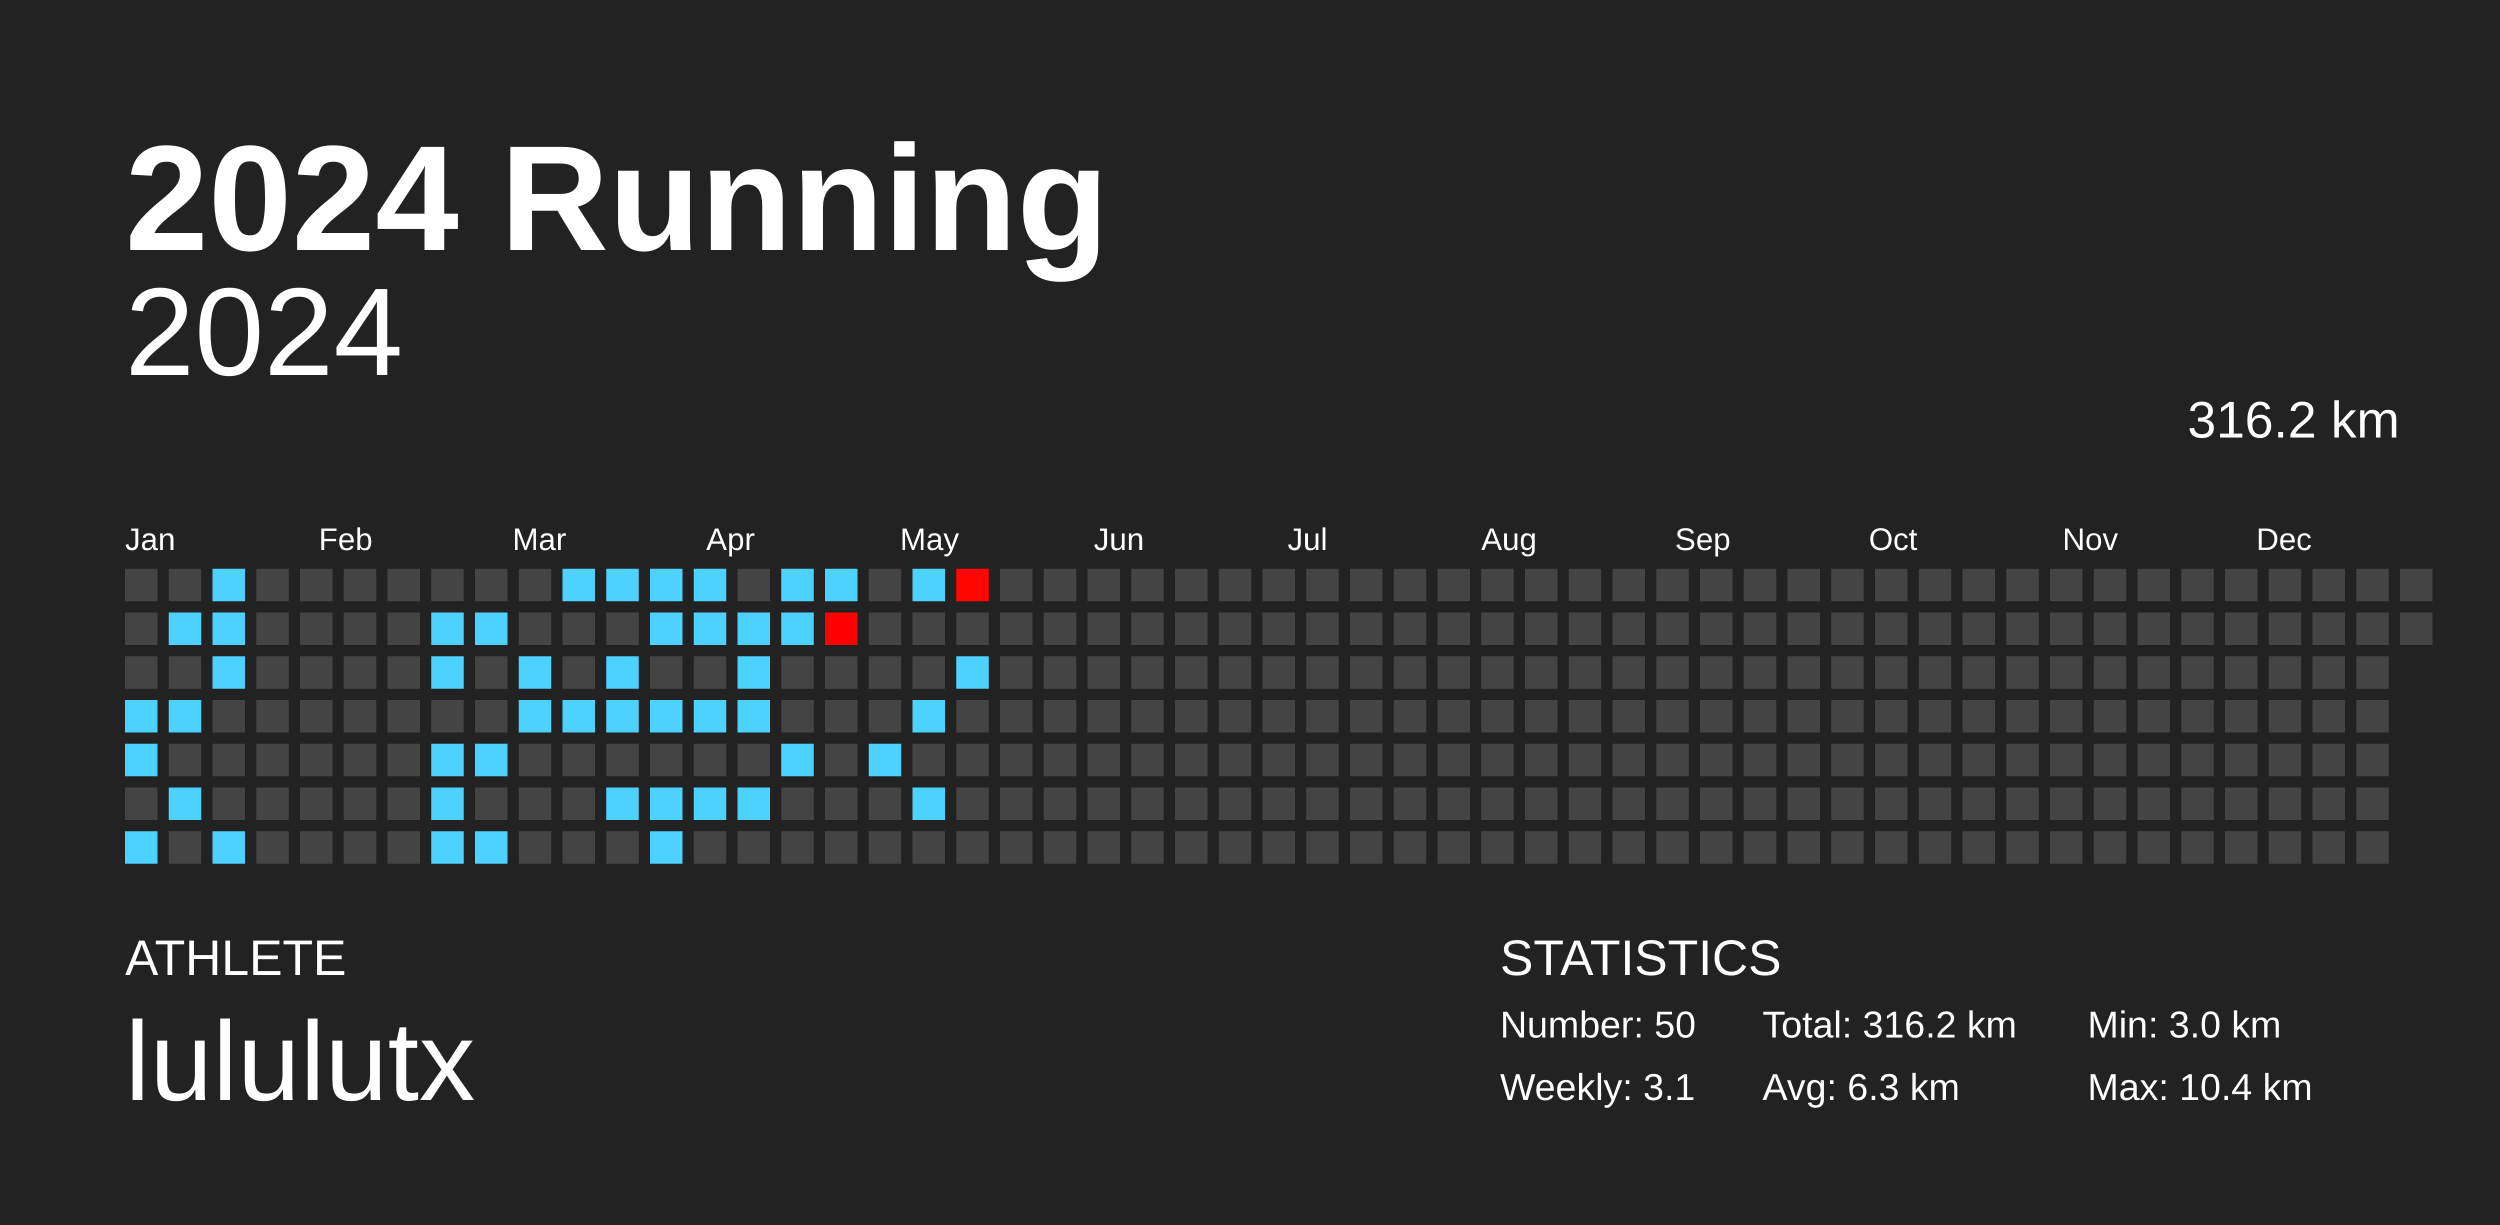
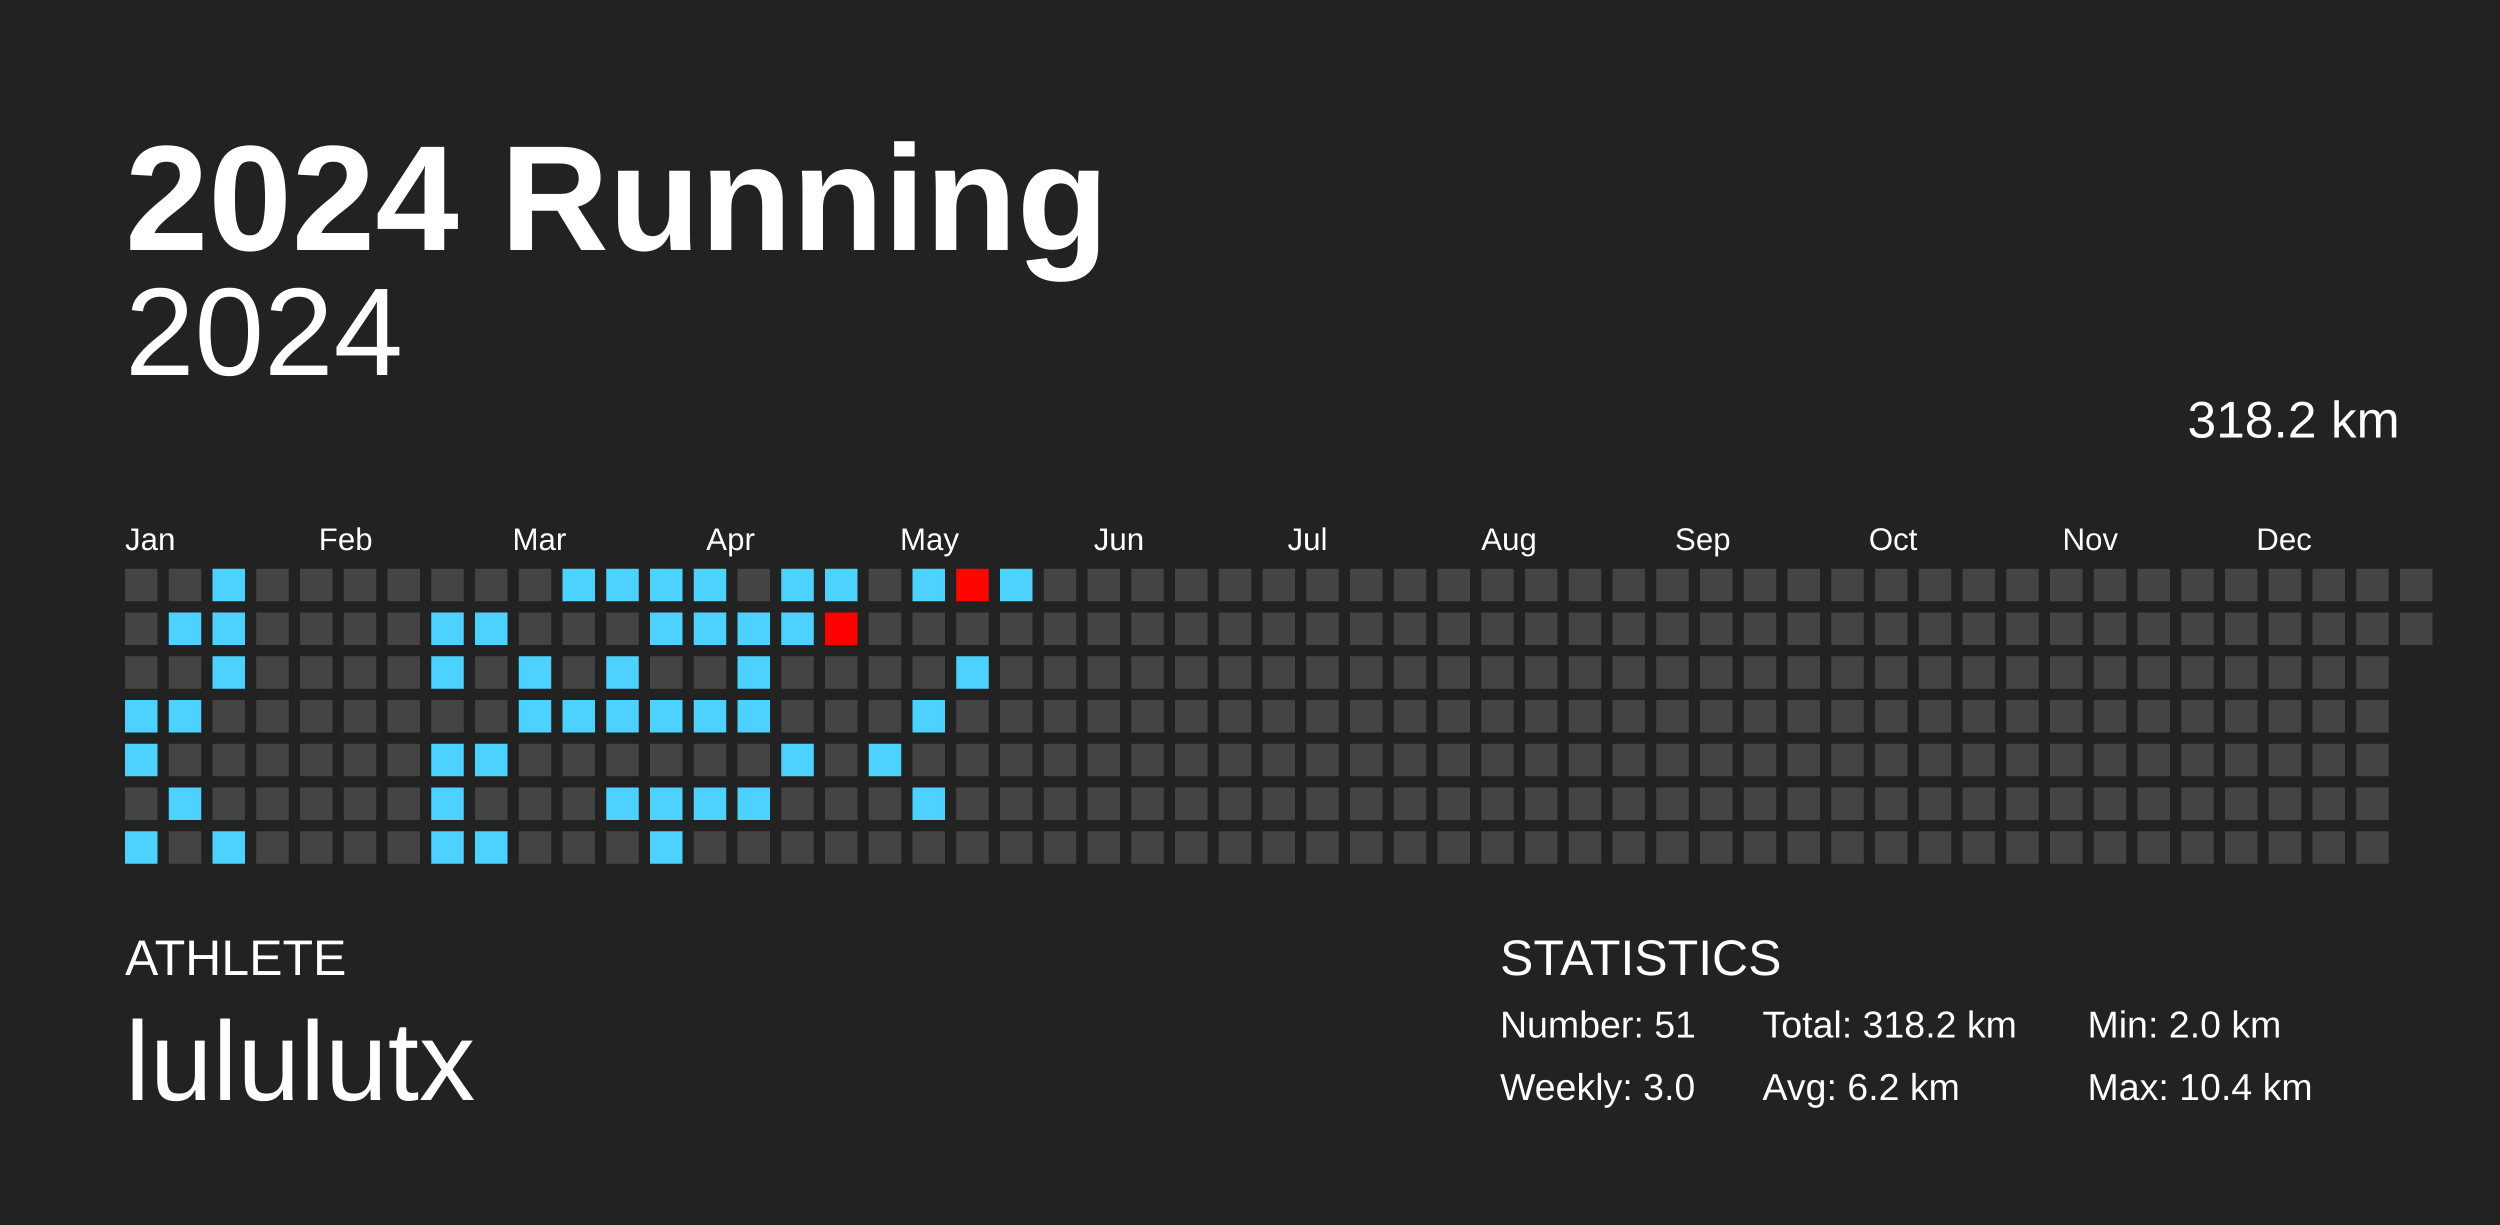
<svg xmlns="http://www.w3.org/2000/svg" baseProfile="full" height="98mm" version="1.1" viewBox="0,0,200,98" width="200mm">
  <defs />
  <rect fill="#222222" height="98" width="200" x="0" y="0" />
  <text fill="#FFFFFF" style="font-size:12px; font-family:Arial; font-weight:bold;" x="10" y="20">2024 Running</text>
  <text fill="#FFFFFF" style="font-size:4px; font-family:Arial" x="10" y="78">ATHLETE</text>
  <text fill="#FFFFFF" style="font-size:9px; font-family:Arial" x="10" y="88">lululutx</text>
  <text fill="#FFFFFF" style="font-size:4px; font-family:Arial" x="120" y="78">STATISTICS</text>
-   <text fill="#FFFFFF" style="font-size:3px; font-family:Arial" x="120" y="83">Number: 50</text>
-   <text fill="#FFFFFF" style="font-size:3px; font-family:Arial" x="120" y="88">Weekly: 3.1</text>
-   <text fill="#FFFFFF" style="font-size:3px; font-family:Arial" x="141" y="83">Total: 316.2 km</text>
-   <text fill="#FFFFFF" style="font-size:3px; font-family:Arial" x="141" y="88">Avg: 6.3 km</text>
-   <text fill="#FFFFFF" style="font-size:3px; font-family:Arial" x="167" y="83">Min: 3.0 km</text>
+   <text fill="#FFFFFF" style="font-size:3px; font-family:Arial" x="120" y="83">Number: 51</text>
+   <text fill="#FFFFFF" style="font-size:3px; font-family:Arial" x="120" y="88">Weekly: 3.0</text>
+   <text fill="#FFFFFF" style="font-size:3px; font-family:Arial" x="141" y="83">Total: 318.2 km</text>
+   <text fill="#FFFFFF" style="font-size:3px; font-family:Arial" x="141" y="88">Avg: 6.2 km</text>
+   <text fill="#FFFFFF" style="font-size:3px; font-family:Arial" x="167" y="83">Min: 2.0 km</text>
  <text fill="#FFFFFF" style="font-size:3px; font-family:Arial" x="167" y="88">Max: 10.4 km</text>
  <text alignment-baseline="hanging" fill="#FFFFFF" style="font-size:10.0px; font-family:Arial;" x="10" y="30">2024</text>
-   <text alignment-baseline="hanging" fill="#FFFFFF" style="font-size:4.125px; font-family:Arial;" x="175" y="35">316.2 km</text>
+   <text alignment-baseline="hanging" fill="#FFFFFF" style="font-size:4.125px; font-family:Arial;" x="175" y="35">318.2 km</text>
  <text fill="#FFFFFF" style="font-size:2.5px; font-family:Arial" x="10.0" y="44">Jan</text>
  <text fill="#FFFFFF" style="font-size:2.5px; font-family:Arial" x="25.5" y="44">Feb</text>
  <text fill="#FFFFFF" style="font-size:2.5px; font-family:Arial" x="41.0" y="44">Mar</text>
  <text fill="#FFFFFF" style="font-size:2.5px; font-family:Arial" x="56.5" y="44">Apr</text>
  <text fill="#FFFFFF" style="font-size:2.5px; font-family:Arial" x="72.0" y="44">May</text>
  <text fill="#FFFFFF" style="font-size:2.5px; font-family:Arial" x="87.5" y="44">Jun</text>
  <text fill="#FFFFFF" style="font-size:2.5px; font-family:Arial" x="103.0" y="44">Jul</text>
  <text fill="#FFFFFF" style="font-size:2.5px; font-family:Arial" x="118.5" y="44">Aug</text>
  <text fill="#FFFFFF" style="font-size:2.5px; font-family:Arial" x="134.0" y="44">Sep</text>
  <text fill="#FFFFFF" style="font-size:2.5px; font-family:Arial" x="149.5" y="44">Oct</text>
  <text fill="#FFFFFF" style="font-size:2.5px; font-family:Arial" x="165.0" y="44">Nov</text>
  <text fill="#FFFFFF" style="font-size:2.5px; font-family:Arial" x="180.5" y="44">Dec</text>
  <rect fill="#444444" height="2.6" width="2.6" x="10.0" y="45.5" />
  <rect fill="#444444" height="2.6" width="2.6" x="10.0" y="49.0" />
  <rect fill="#444444" height="2.6" width="2.6" x="10.0" y="52.5" />
  <rect fill="#4dd2ff" height="2.6" width="2.6" x="10.0" y="56.0" />
  <rect fill="#4dd2ff" height="2.6" width="2.6" x="10.0" y="59.5" />
  <rect fill="#444444" height="2.6" width="2.6" x="10.0" y="63.0" />
  <rect fill="#4dd2ff" height="2.6" width="2.6" x="10.0" y="66.5" />
  <rect fill="#444444" height="2.6" width="2.6" x="13.5" y="45.5" />
  <rect fill="#4dd2ff" height="2.6" width="2.6" x="13.5" y="49.0" />
  <rect fill="#444444" height="2.6" width="2.6" x="13.5" y="52.5" />
  <rect fill="#4dd2ff" height="2.6" width="2.6" x="13.5" y="56.0" />
  <rect fill="#444444" height="2.6" width="2.6" x="13.5" y="59.5" />
  <rect fill="#4dd2ff" height="2.6" width="2.6" x="13.5" y="63.0" />
  <rect fill="#444444" height="2.6" width="2.6" x="13.5" y="66.5" />
  <rect fill="#4dd2ff" height="2.6" width="2.6" x="17.0" y="45.5" />
  <rect fill="#4dd2ff" height="2.6" width="2.6" x="17.0" y="49.0" />
  <rect fill="#4dd2ff" height="2.6" width="2.6" x="17.0" y="52.5" />
  <rect fill="#444444" height="2.6" width="2.6" x="17.0" y="56.0" />
  <rect fill="#444444" height="2.6" width="2.6" x="17.0" y="59.5" />
  <rect fill="#444444" height="2.6" width="2.6" x="17.0" y="63.0" />
  <rect fill="#4dd2ff" height="2.6" width="2.6" x="17.0" y="66.5" />
  <rect fill="#444444" height="2.6" width="2.6" x="20.5" y="45.5" />
  <rect fill="#444444" height="2.6" width="2.6" x="20.5" y="49.0" />
  <rect fill="#444444" height="2.6" width="2.6" x="20.5" y="52.5" />
  <rect fill="#444444" height="2.6" width="2.6" x="20.5" y="56.0" />
  <rect fill="#444444" height="2.6" width="2.6" x="20.5" y="59.5" />
  <rect fill="#444444" height="2.6" width="2.6" x="20.5" y="63.0" />
  <rect fill="#444444" height="2.6" width="2.6" x="20.5" y="66.5" />
  <rect fill="#444444" height="2.6" width="2.6" x="24.0" y="45.5" />
  <rect fill="#444444" height="2.6" width="2.6" x="24.0" y="49.0" />
  <rect fill="#444444" height="2.6" width="2.6" x="24.0" y="52.5" />
  <rect fill="#444444" height="2.6" width="2.6" x="24.0" y="56.0" />
  <rect fill="#444444" height="2.6" width="2.6" x="24.0" y="59.5" />
  <rect fill="#444444" height="2.6" width="2.6" x="24.0" y="63.0" />
  <rect fill="#444444" height="2.6" width="2.6" x="24.0" y="66.5" />
  <rect fill="#444444" height="2.6" width="2.6" x="27.5" y="45.5" />
  <rect fill="#444444" height="2.6" width="2.6" x="27.5" y="49.0" />
  <rect fill="#444444" height="2.6" width="2.6" x="27.5" y="52.5" />
  <rect fill="#444444" height="2.6" width="2.6" x="27.5" y="56.0" />
  <rect fill="#444444" height="2.6" width="2.6" x="27.5" y="59.5" />
  <rect fill="#444444" height="2.6" width="2.6" x="27.5" y="63.0" />
  <rect fill="#444444" height="2.6" width="2.6" x="27.5" y="66.5" />
  <rect fill="#444444" height="2.6" width="2.6" x="31.0" y="45.5" />
  <rect fill="#444444" height="2.6" width="2.6" x="31.0" y="49.0" />
  <rect fill="#444444" height="2.6" width="2.6" x="31.0" y="52.5" />
  <rect fill="#444444" height="2.6" width="2.6" x="31.0" y="56.0" />
  <rect fill="#444444" height="2.6" width="2.6" x="31.0" y="59.5" />
  <rect fill="#444444" height="2.6" width="2.6" x="31.0" y="63.0" />
  <rect fill="#444444" height="2.6" width="2.6" x="31.0" y="66.5" />
  <rect fill="#444444" height="2.6" width="2.6" x="34.5" y="45.5" />
  <rect fill="#4dd2ff" height="2.6" width="2.6" x="34.5" y="49.0" />
  <rect fill="#4dd2ff" height="2.6" width="2.6" x="34.5" y="52.5" />
  <rect fill="#444444" height="2.6" width="2.6" x="34.5" y="56.0" />
  <rect fill="#4dd2ff" height="2.6" width="2.6" x="34.5" y="59.5" />
  <rect fill="#4dd2ff" height="2.6" width="2.6" x="34.5" y="63.0" />
  <rect fill="#4dd2ff" height="2.6" width="2.6" x="34.5" y="66.5" />
  <rect fill="#444444" height="2.6" width="2.6" x="38.0" y="45.5" />
  <rect fill="#4dd2ff" height="2.6" width="2.6" x="38.0" y="49.0" />
  <rect fill="#444444" height="2.6" width="2.6" x="38.0" y="52.5" />
  <rect fill="#444444" height="2.6" width="2.6" x="38.0" y="56.0" />
  <rect fill="#4dd2ff" height="2.6" width="2.6" x="38.0" y="59.5" />
  <rect fill="#444444" height="2.6" width="2.6" x="38.0" y="63.0" />
  <rect fill="#4dd2ff" height="2.6" width="2.6" x="38.0" y="66.5" />
  <rect fill="#444444" height="2.6" width="2.6" x="41.5" y="45.5" />
  <rect fill="#444444" height="2.6" width="2.6" x="41.5" y="49.0" />
  <rect fill="#4dd2ff" height="2.6" width="2.6" x="41.5" y="52.5" />
  <rect fill="#4dd2ff" height="2.6" width="2.6" x="41.5" y="56.0" />
  <rect fill="#444444" height="2.6" width="2.6" x="41.5" y="59.5" />
  <rect fill="#444444" height="2.6" width="2.6" x="41.5" y="63.0" />
  <rect fill="#444444" height="2.6" width="2.6" x="41.5" y="66.5" />
  <rect fill="#4dd2ff" height="2.6" width="2.6" x="45.0" y="45.5" />
  <rect fill="#444444" height="2.6" width="2.6" x="45.0" y="49.0" />
  <rect fill="#444444" height="2.6" width="2.6" x="45.0" y="52.5" />
  <rect fill="#4dd2ff" height="2.6" width="2.6" x="45.0" y="56.0" />
  <rect fill="#444444" height="2.6" width="2.6" x="45.0" y="59.5" />
  <rect fill="#444444" height="2.6" width="2.6" x="45.0" y="63.0" />
  <rect fill="#444444" height="2.6" width="2.6" x="45.0" y="66.5" />
  <rect fill="#4dd2ff" height="2.6" width="2.6" x="48.5" y="45.5" />
  <rect fill="#444444" height="2.6" width="2.6" x="48.5" y="49.0" />
  <rect fill="#4dd2ff" height="2.6" width="2.6" x="48.5" y="52.5" />
  <rect fill="#4dd2ff" height="2.6" width="2.6" x="48.5" y="56.0" />
  <rect fill="#444444" height="2.6" width="2.6" x="48.5" y="59.5" />
  <rect fill="#4dd2ff" height="2.6" width="2.6" x="48.5" y="63.0" />
  <rect fill="#444444" height="2.6" width="2.6" x="48.5" y="66.5" />
  <rect fill="#4dd2ff" height="2.6" width="2.6" x="52.0" y="45.5" />
  <rect fill="#4dd2ff" height="2.6" width="2.6" x="52.0" y="49.0" />
  <rect fill="#444444" height="2.6" width="2.6" x="52.0" y="52.5" />
  <rect fill="#4dd2ff" height="2.6" width="2.6" x="52.0" y="56.0" />
  <rect fill="#444444" height="2.6" width="2.6" x="52.0" y="59.5" />
  <rect fill="#4dd2ff" height="2.6" width="2.6" x="52.0" y="63.0" />
  <rect fill="#4dd2ff" height="2.6" width="2.6" x="52.0" y="66.5" />
  <rect fill="#4dd2ff" height="2.6" width="2.6" x="55.5" y="45.5" />
  <rect fill="#4dd2ff" height="2.6" width="2.6" x="55.5" y="49.0" />
  <rect fill="#444444" height="2.6" width="2.6" x="55.5" y="52.5" />
  <rect fill="#4dd2ff" height="2.6" width="2.6" x="55.5" y="56.0" />
  <rect fill="#444444" height="2.6" width="2.6" x="55.5" y="59.5" />
  <rect fill="#4dd2ff" height="2.6" width="2.6" x="55.5" y="63.0" />
  <rect fill="#444444" height="2.6" width="2.6" x="55.5" y="66.5" />
  <rect fill="#444444" height="2.6" width="2.6" x="59.0" y="45.5" />
  <rect fill="#4dd2ff" height="2.6" width="2.6" x="59.0" y="49.0" />
  <rect fill="#4dd2ff" height="2.6" width="2.6" x="59.0" y="52.5" />
  <rect fill="#4dd2ff" height="2.6" width="2.6" x="59.0" y="56.0" />
  <rect fill="#444444" height="2.6" width="2.6" x="59.0" y="59.5" />
  <rect fill="#4dd2ff" height="2.6" width="2.6" x="59.0" y="63.0" />
  <rect fill="#444444" height="2.6" width="2.6" x="59.0" y="66.5" />
  <rect fill="#4dd2ff" height="2.6" width="2.6" x="62.5" y="45.5" />
  <rect fill="#4dd2ff" height="2.6" width="2.6" x="62.5" y="49.0" />
  <rect fill="#444444" height="2.6" width="2.6" x="62.5" y="52.5" />
  <rect fill="#444444" height="2.6" width="2.6" x="62.5" y="56.0" />
  <rect fill="#4dd2ff" height="2.6" width="2.6" x="62.5" y="59.5" />
  <rect fill="#444444" height="2.6" width="2.6" x="62.5" y="63.0" />
  <rect fill="#444444" height="2.6" width="2.6" x="62.5" y="66.5" />
  <rect fill="#4dd2ff" height="2.6" width="2.6" x="66.0" y="45.5" />
  <rect fill="#ff0000" height="2.6" width="2.6" x="66.0" y="49.0" />
  <rect fill="#444444" height="2.6" width="2.6" x="66.0" y="52.5" />
  <rect fill="#444444" height="2.6" width="2.6" x="66.0" y="56.0" />
  <rect fill="#444444" height="2.6" width="2.6" x="66.0" y="59.5" />
  <rect fill="#444444" height="2.6" width="2.6" x="66.0" y="63.0" />
  <rect fill="#444444" height="2.6" width="2.6" x="66.0" y="66.5" />
  <rect fill="#444444" height="2.6" width="2.6" x="69.5" y="45.5" />
  <rect fill="#444444" height="2.6" width="2.6" x="69.5" y="49.0" />
  <rect fill="#444444" height="2.6" width="2.6" x="69.5" y="52.5" />
  <rect fill="#444444" height="2.6" width="2.6" x="69.5" y="56.0" />
  <rect fill="#4dd2ff" height="2.6" width="2.6" x="69.5" y="59.5" />
  <rect fill="#444444" height="2.6" width="2.6" x="69.5" y="63.0" />
  <rect fill="#444444" height="2.6" width="2.6" x="69.5" y="66.5" />
  <rect fill="#4dd2ff" height="2.6" width="2.6" x="73.0" y="45.5" />
  <rect fill="#444444" height="2.6" width="2.6" x="73.0" y="49.0" />
  <rect fill="#444444" height="2.6" width="2.6" x="73.0" y="52.5" />
  <rect fill="#4dd2ff" height="2.6" width="2.6" x="73.0" y="56.0" />
  <rect fill="#444444" height="2.6" width="2.6" x="73.0" y="59.5" />
  <rect fill="#4dd2ff" height="2.6" width="2.6" x="73.0" y="63.0" />
  <rect fill="#444444" height="2.6" width="2.6" x="73.0" y="66.5" />
-   <rect fill="#ff0600" height="2.6" width="2.6" x="76.5" y="45.5" />
+   <rect fill="#ff0500" height="2.6" width="2.6" x="76.5" y="45.5" />
  <rect fill="#444444" height="2.6" width="2.6" x="76.5" y="49.0" />
  <rect fill="#4dd2ff" height="2.6" width="2.6" x="76.5" y="52.5" />
  <rect fill="#444444" height="2.6" width="2.6" x="76.5" y="56.0" />
  <rect fill="#444444" height="2.6" width="2.6" x="76.5" y="59.5" />
  <rect fill="#444444" height="2.6" width="2.6" x="76.5" y="63.0" />
  <rect fill="#444444" height="2.6" width="2.6" x="76.5" y="66.5" />
-   <rect fill="#444444" height="2.6" width="2.6" x="80.0" y="45.5" />
+   <rect fill="#4dd2ff" height="2.6" width="2.6" x="80.0" y="45.5" />
  <rect fill="#444444" height="2.6" width="2.6" x="80.0" y="49.0" />
  <rect fill="#444444" height="2.6" width="2.6" x="80.0" y="52.5" />
  <rect fill="#444444" height="2.6" width="2.6" x="80.0" y="56.0" />
  <rect fill="#444444" height="2.6" width="2.6" x="80.0" y="59.5" />
  <rect fill="#444444" height="2.6" width="2.6" x="80.0" y="63.0" />
  <rect fill="#444444" height="2.6" width="2.6" x="80.0" y="66.5" />
  <rect fill="#444444" height="2.6" width="2.6" x="83.5" y="45.5" />
  <rect fill="#444444" height="2.6" width="2.6" x="83.5" y="49.0" />
  <rect fill="#444444" height="2.6" width="2.6" x="83.5" y="52.5" />
  <rect fill="#444444" height="2.6" width="2.6" x="83.5" y="56.0" />
  <rect fill="#444444" height="2.6" width="2.6" x="83.5" y="59.5" />
  <rect fill="#444444" height="2.6" width="2.6" x="83.5" y="63.0" />
  <rect fill="#444444" height="2.6" width="2.6" x="83.5" y="66.5" />
  <rect fill="#444444" height="2.6" width="2.6" x="87.0" y="45.5" />
  <rect fill="#444444" height="2.6" width="2.6" x="87.0" y="49.0" />
  <rect fill="#444444" height="2.6" width="2.6" x="87.0" y="52.5" />
  <rect fill="#444444" height="2.6" width="2.6" x="87.0" y="56.0" />
  <rect fill="#444444" height="2.6" width="2.6" x="87.0" y="59.5" />
  <rect fill="#444444" height="2.6" width="2.6" x="87.0" y="63.0" />
  <rect fill="#444444" height="2.6" width="2.6" x="87.0" y="66.5" />
  <rect fill="#444444" height="2.6" width="2.6" x="90.5" y="45.5" />
  <rect fill="#444444" height="2.6" width="2.6" x="90.5" y="49.0" />
  <rect fill="#444444" height="2.6" width="2.6" x="90.5" y="52.5" />
  <rect fill="#444444" height="2.6" width="2.6" x="90.5" y="56.0" />
  <rect fill="#444444" height="2.6" width="2.6" x="90.5" y="59.5" />
  <rect fill="#444444" height="2.6" width="2.6" x="90.5" y="63.0" />
  <rect fill="#444444" height="2.6" width="2.6" x="90.5" y="66.5" />
  <rect fill="#444444" height="2.6" width="2.6" x="94.0" y="45.5" />
  <rect fill="#444444" height="2.6" width="2.6" x="94.0" y="49.0" />
  <rect fill="#444444" height="2.6" width="2.6" x="94.0" y="52.5" />
  <rect fill="#444444" height="2.6" width="2.6" x="94.0" y="56.0" />
  <rect fill="#444444" height="2.6" width="2.6" x="94.0" y="59.5" />
  <rect fill="#444444" height="2.6" width="2.6" x="94.0" y="63.0" />
  <rect fill="#444444" height="2.6" width="2.6" x="94.0" y="66.5" />
  <rect fill="#444444" height="2.6" width="2.6" x="97.5" y="45.5" />
  <rect fill="#444444" height="2.6" width="2.6" x="97.5" y="49.0" />
  <rect fill="#444444" height="2.6" width="2.6" x="97.5" y="52.5" />
  <rect fill="#444444" height="2.6" width="2.6" x="97.5" y="56.0" />
  <rect fill="#444444" height="2.6" width="2.6" x="97.5" y="59.5" />
  <rect fill="#444444" height="2.6" width="2.6" x="97.5" y="63.0" />
  <rect fill="#444444" height="2.6" width="2.6" x="97.5" y="66.5" />
  <rect fill="#444444" height="2.6" width="2.6" x="101.0" y="45.5" />
  <rect fill="#444444" height="2.6" width="2.6" x="101.0" y="49.0" />
  <rect fill="#444444" height="2.6" width="2.6" x="101.0" y="52.5" />
  <rect fill="#444444" height="2.6" width="2.6" x="101.0" y="56.0" />
  <rect fill="#444444" height="2.6" width="2.6" x="101.0" y="59.5" />
  <rect fill="#444444" height="2.6" width="2.6" x="101.0" y="63.0" />
  <rect fill="#444444" height="2.6" width="2.6" x="101.0" y="66.5" />
  <rect fill="#444444" height="2.6" width="2.6" x="104.5" y="45.5" />
  <rect fill="#444444" height="2.6" width="2.6" x="104.5" y="49.0" />
  <rect fill="#444444" height="2.6" width="2.6" x="104.5" y="52.5" />
  <rect fill="#444444" height="2.6" width="2.6" x="104.5" y="56.0" />
  <rect fill="#444444" height="2.6" width="2.6" x="104.5" y="59.5" />
  <rect fill="#444444" height="2.6" width="2.6" x="104.5" y="63.0" />
  <rect fill="#444444" height="2.6" width="2.6" x="104.5" y="66.5" />
  <rect fill="#444444" height="2.6" width="2.6" x="108.0" y="45.5" />
  <rect fill="#444444" height="2.6" width="2.6" x="108.0" y="49.0" />
  <rect fill="#444444" height="2.6" width="2.6" x="108.0" y="52.5" />
  <rect fill="#444444" height="2.6" width="2.6" x="108.0" y="56.0" />
  <rect fill="#444444" height="2.6" width="2.6" x="108.0" y="59.5" />
  <rect fill="#444444" height="2.6" width="2.6" x="108.0" y="63.0" />
  <rect fill="#444444" height="2.6" width="2.6" x="108.0" y="66.5" />
  <rect fill="#444444" height="2.6" width="2.6" x="111.5" y="45.5" />
  <rect fill="#444444" height="2.6" width="2.6" x="111.5" y="49.0" />
  <rect fill="#444444" height="2.6" width="2.6" x="111.5" y="52.5" />
  <rect fill="#444444" height="2.6" width="2.6" x="111.5" y="56.0" />
  <rect fill="#444444" height="2.6" width="2.6" x="111.5" y="59.5" />
  <rect fill="#444444" height="2.6" width="2.6" x="111.5" y="63.0" />
  <rect fill="#444444" height="2.6" width="2.6" x="111.5" y="66.5" />
  <rect fill="#444444" height="2.6" width="2.6" x="115.0" y="45.5" />
  <rect fill="#444444" height="2.6" width="2.6" x="115.0" y="49.0" />
  <rect fill="#444444" height="2.6" width="2.6" x="115.0" y="52.5" />
  <rect fill="#444444" height="2.6" width="2.6" x="115.0" y="56.0" />
  <rect fill="#444444" height="2.6" width="2.6" x="115.0" y="59.5" />
  <rect fill="#444444" height="2.6" width="2.6" x="115.0" y="63.0" />
  <rect fill="#444444" height="2.6" width="2.6" x="115.0" y="66.5" />
  <rect fill="#444444" height="2.6" width="2.6" x="118.5" y="45.5" />
  <rect fill="#444444" height="2.6" width="2.6" x="118.5" y="49.0" />
  <rect fill="#444444" height="2.6" width="2.6" x="118.5" y="52.5" />
  <rect fill="#444444" height="2.6" width="2.6" x="118.5" y="56.0" />
  <rect fill="#444444" height="2.6" width="2.6" x="118.5" y="59.5" />
  <rect fill="#444444" height="2.6" width="2.6" x="118.5" y="63.0" />
  <rect fill="#444444" height="2.6" width="2.6" x="118.5" y="66.5" />
  <rect fill="#444444" height="2.6" width="2.6" x="122.0" y="45.5" />
  <rect fill="#444444" height="2.6" width="2.6" x="122.0" y="49.0" />
  <rect fill="#444444" height="2.6" width="2.6" x="122.0" y="52.5" />
  <rect fill="#444444" height="2.6" width="2.6" x="122.0" y="56.0" />
  <rect fill="#444444" height="2.6" width="2.6" x="122.0" y="59.5" />
  <rect fill="#444444" height="2.6" width="2.6" x="122.0" y="63.0" />
  <rect fill="#444444" height="2.6" width="2.6" x="122.0" y="66.5" />
  <rect fill="#444444" height="2.6" width="2.6" x="125.5" y="45.5" />
  <rect fill="#444444" height="2.6" width="2.6" x="125.5" y="49.0" />
  <rect fill="#444444" height="2.6" width="2.6" x="125.5" y="52.5" />
  <rect fill="#444444" height="2.6" width="2.6" x="125.5" y="56.0" />
  <rect fill="#444444" height="2.6" width="2.6" x="125.5" y="59.5" />
  <rect fill="#444444" height="2.6" width="2.6" x="125.5" y="63.0" />
  <rect fill="#444444" height="2.6" width="2.6" x="125.5" y="66.5" />
  <rect fill="#444444" height="2.6" width="2.6" x="129.0" y="45.5" />
  <rect fill="#444444" height="2.6" width="2.6" x="129.0" y="49.0" />
  <rect fill="#444444" height="2.6" width="2.6" x="129.0" y="52.5" />
  <rect fill="#444444" height="2.6" width="2.6" x="129.0" y="56.0" />
  <rect fill="#444444" height="2.6" width="2.6" x="129.0" y="59.5" />
  <rect fill="#444444" height="2.6" width="2.6" x="129.0" y="63.0" />
  <rect fill="#444444" height="2.6" width="2.6" x="129.0" y="66.5" />
  <rect fill="#444444" height="2.6" width="2.6" x="132.5" y="45.5" />
  <rect fill="#444444" height="2.6" width="2.6" x="132.5" y="49.0" />
  <rect fill="#444444" height="2.6" width="2.6" x="132.5" y="52.5" />
  <rect fill="#444444" height="2.6" width="2.6" x="132.5" y="56.0" />
  <rect fill="#444444" height="2.6" width="2.6" x="132.5" y="59.5" />
  <rect fill="#444444" height="2.6" width="2.6" x="132.5" y="63.0" />
  <rect fill="#444444" height="2.6" width="2.6" x="132.5" y="66.5" />
  <rect fill="#444444" height="2.6" width="2.6" x="136.0" y="45.5" />
  <rect fill="#444444" height="2.6" width="2.6" x="136.0" y="49.0" />
  <rect fill="#444444" height="2.6" width="2.6" x="136.0" y="52.5" />
  <rect fill="#444444" height="2.6" width="2.6" x="136.0" y="56.0" />
  <rect fill="#444444" height="2.6" width="2.6" x="136.0" y="59.5" />
  <rect fill="#444444" height="2.6" width="2.6" x="136.0" y="63.0" />
  <rect fill="#444444" height="2.6" width="2.6" x="136.0" y="66.5" />
  <rect fill="#444444" height="2.6" width="2.6" x="139.5" y="45.5" />
  <rect fill="#444444" height="2.6" width="2.6" x="139.5" y="49.0" />
  <rect fill="#444444" height="2.6" width="2.6" x="139.5" y="52.5" />
  <rect fill="#444444" height="2.6" width="2.6" x="139.5" y="56.0" />
  <rect fill="#444444" height="2.6" width="2.6" x="139.5" y="59.5" />
  <rect fill="#444444" height="2.6" width="2.6" x="139.5" y="63.0" />
  <rect fill="#444444" height="2.6" width="2.6" x="139.5" y="66.5" />
  <rect fill="#444444" height="2.6" width="2.6" x="143.0" y="45.5" />
  <rect fill="#444444" height="2.6" width="2.6" x="143.0" y="49.0" />
  <rect fill="#444444" height="2.6" width="2.6" x="143.0" y="52.5" />
  <rect fill="#444444" height="2.6" width="2.6" x="143.0" y="56.0" />
  <rect fill="#444444" height="2.6" width="2.6" x="143.0" y="59.5" />
  <rect fill="#444444" height="2.6" width="2.6" x="143.0" y="63.0" />
  <rect fill="#444444" height="2.6" width="2.6" x="143.0" y="66.5" />
  <rect fill="#444444" height="2.6" width="2.6" x="146.5" y="45.5" />
  <rect fill="#444444" height="2.6" width="2.6" x="146.5" y="49.0" />
  <rect fill="#444444" height="2.6" width="2.6" x="146.5" y="52.5" />
  <rect fill="#444444" height="2.6" width="2.6" x="146.5" y="56.0" />
  <rect fill="#444444" height="2.6" width="2.6" x="146.5" y="59.5" />
  <rect fill="#444444" height="2.6" width="2.6" x="146.5" y="63.0" />
  <rect fill="#444444" height="2.6" width="2.6" x="146.5" y="66.5" />
  <rect fill="#444444" height="2.6" width="2.6" x="150.0" y="45.5" />
  <rect fill="#444444" height="2.6" width="2.6" x="150.0" y="49.0" />
  <rect fill="#444444" height="2.6" width="2.6" x="150.0" y="52.5" />
  <rect fill="#444444" height="2.6" width="2.6" x="150.0" y="56.0" />
  <rect fill="#444444" height="2.6" width="2.6" x="150.0" y="59.5" />
  <rect fill="#444444" height="2.6" width="2.6" x="150.0" y="63.0" />
  <rect fill="#444444" height="2.6" width="2.6" x="150.0" y="66.5" />
  <rect fill="#444444" height="2.6" width="2.6" x="153.5" y="45.5" />
  <rect fill="#444444" height="2.6" width="2.6" x="153.5" y="49.0" />
  <rect fill="#444444" height="2.6" width="2.6" x="153.5" y="52.5" />
  <rect fill="#444444" height="2.6" width="2.6" x="153.5" y="56.0" />
  <rect fill="#444444" height="2.6" width="2.6" x="153.5" y="59.5" />
  <rect fill="#444444" height="2.6" width="2.6" x="153.5" y="63.0" />
  <rect fill="#444444" height="2.6" width="2.6" x="153.5" y="66.5" />
  <rect fill="#444444" height="2.6" width="2.6" x="157.0" y="45.5" />
  <rect fill="#444444" height="2.6" width="2.6" x="157.0" y="49.0" />
  <rect fill="#444444" height="2.6" width="2.6" x="157.0" y="52.5" />
  <rect fill="#444444" height="2.6" width="2.6" x="157.0" y="56.0" />
  <rect fill="#444444" height="2.6" width="2.6" x="157.0" y="59.5" />
  <rect fill="#444444" height="2.6" width="2.6" x="157.0" y="63.0" />
  <rect fill="#444444" height="2.6" width="2.6" x="157.0" y="66.5" />
  <rect fill="#444444" height="2.6" width="2.6" x="160.5" y="45.5" />
  <rect fill="#444444" height="2.6" width="2.6" x="160.5" y="49.0" />
  <rect fill="#444444" height="2.6" width="2.6" x="160.5" y="52.5" />
  <rect fill="#444444" height="2.6" width="2.6" x="160.5" y="56.0" />
  <rect fill="#444444" height="2.6" width="2.6" x="160.5" y="59.5" />
  <rect fill="#444444" height="2.6" width="2.6" x="160.5" y="63.0" />
  <rect fill="#444444" height="2.6" width="2.6" x="160.5" y="66.5" />
  <rect fill="#444444" height="2.6" width="2.6" x="164.0" y="45.5" />
  <rect fill="#444444" height="2.6" width="2.6" x="164.0" y="49.0" />
  <rect fill="#444444" height="2.6" width="2.6" x="164.0" y="52.5" />
  <rect fill="#444444" height="2.6" width="2.6" x="164.0" y="56.0" />
  <rect fill="#444444" height="2.6" width="2.6" x="164.0" y="59.5" />
  <rect fill="#444444" height="2.6" width="2.6" x="164.0" y="63.0" />
  <rect fill="#444444" height="2.6" width="2.6" x="164.0" y="66.5" />
  <rect fill="#444444" height="2.6" width="2.6" x="167.5" y="45.5" />
  <rect fill="#444444" height="2.6" width="2.6" x="167.5" y="49.0" />
  <rect fill="#444444" height="2.6" width="2.6" x="167.5" y="52.5" />
  <rect fill="#444444" height="2.6" width="2.6" x="167.5" y="56.0" />
  <rect fill="#444444" height="2.6" width="2.6" x="167.5" y="59.5" />
  <rect fill="#444444" height="2.6" width="2.6" x="167.5" y="63.0" />
  <rect fill="#444444" height="2.6" width="2.6" x="167.5" y="66.5" />
  <rect fill="#444444" height="2.6" width="2.6" x="171.0" y="45.5" />
  <rect fill="#444444" height="2.6" width="2.6" x="171.0" y="49.0" />
  <rect fill="#444444" height="2.6" width="2.6" x="171.0" y="52.5" />
  <rect fill="#444444" height="2.6" width="2.6" x="171.0" y="56.0" />
  <rect fill="#444444" height="2.6" width="2.6" x="171.0" y="59.5" />
  <rect fill="#444444" height="2.6" width="2.6" x="171.0" y="63.0" />
  <rect fill="#444444" height="2.6" width="2.6" x="171.0" y="66.5" />
  <rect fill="#444444" height="2.6" width="2.6" x="174.5" y="45.5" />
  <rect fill="#444444" height="2.6" width="2.6" x="174.5" y="49.0" />
  <rect fill="#444444" height="2.6" width="2.6" x="174.5" y="52.5" />
  <rect fill="#444444" height="2.6" width="2.6" x="174.5" y="56.0" />
  <rect fill="#444444" height="2.6" width="2.6" x="174.5" y="59.5" />
  <rect fill="#444444" height="2.6" width="2.6" x="174.5" y="63.0" />
  <rect fill="#444444" height="2.6" width="2.6" x="174.5" y="66.5" />
  <rect fill="#444444" height="2.6" width="2.6" x="178.0" y="45.5" />
  <rect fill="#444444" height="2.6" width="2.6" x="178.0" y="49.0" />
  <rect fill="#444444" height="2.6" width="2.6" x="178.0" y="52.5" />
  <rect fill="#444444" height="2.6" width="2.6" x="178.0" y="56.0" />
  <rect fill="#444444" height="2.6" width="2.6" x="178.0" y="59.5" />
  <rect fill="#444444" height="2.6" width="2.6" x="178.0" y="63.0" />
  <rect fill="#444444" height="2.6" width="2.6" x="178.0" y="66.5" />
  <rect fill="#444444" height="2.6" width="2.6" x="181.5" y="45.5" />
  <rect fill="#444444" height="2.6" width="2.6" x="181.5" y="49.0" />
  <rect fill="#444444" height="2.6" width="2.6" x="181.5" y="52.5" />
  <rect fill="#444444" height="2.6" width="2.6" x="181.5" y="56.0" />
  <rect fill="#444444" height="2.6" width="2.6" x="181.5" y="59.5" />
  <rect fill="#444444" height="2.6" width="2.6" x="181.5" y="63.0" />
  <rect fill="#444444" height="2.6" width="2.6" x="181.5" y="66.5" />
  <rect fill="#444444" height="2.6" width="2.6" x="185.0" y="45.5" />
  <rect fill="#444444" height="2.6" width="2.6" x="185.0" y="49.0" />
  <rect fill="#444444" height="2.6" width="2.6" x="185.0" y="52.5" />
  <rect fill="#444444" height="2.6" width="2.6" x="185.0" y="56.0" />
  <rect fill="#444444" height="2.6" width="2.6" x="185.0" y="59.5" />
  <rect fill="#444444" height="2.6" width="2.6" x="185.0" y="63.0" />
  <rect fill="#444444" height="2.6" width="2.6" x="185.0" y="66.5" />
  <rect fill="#444444" height="2.6" width="2.6" x="188.5" y="45.5" />
  <rect fill="#444444" height="2.6" width="2.6" x="188.5" y="49.0" />
  <rect fill="#444444" height="2.6" width="2.6" x="188.5" y="52.5" />
  <rect fill="#444444" height="2.6" width="2.6" x="188.5" y="56.0" />
  <rect fill="#444444" height="2.6" width="2.6" x="188.5" y="59.5" />
  <rect fill="#444444" height="2.6" width="2.6" x="188.5" y="63.0" />
  <rect fill="#444444" height="2.6" width="2.6" x="188.5" y="66.5" />
  <rect fill="#444444" height="2.6" width="2.6" x="192.0" y="45.5" />
  <rect fill="#444444" height="2.6" width="2.6" x="192.0" y="49.0" />
</svg>
